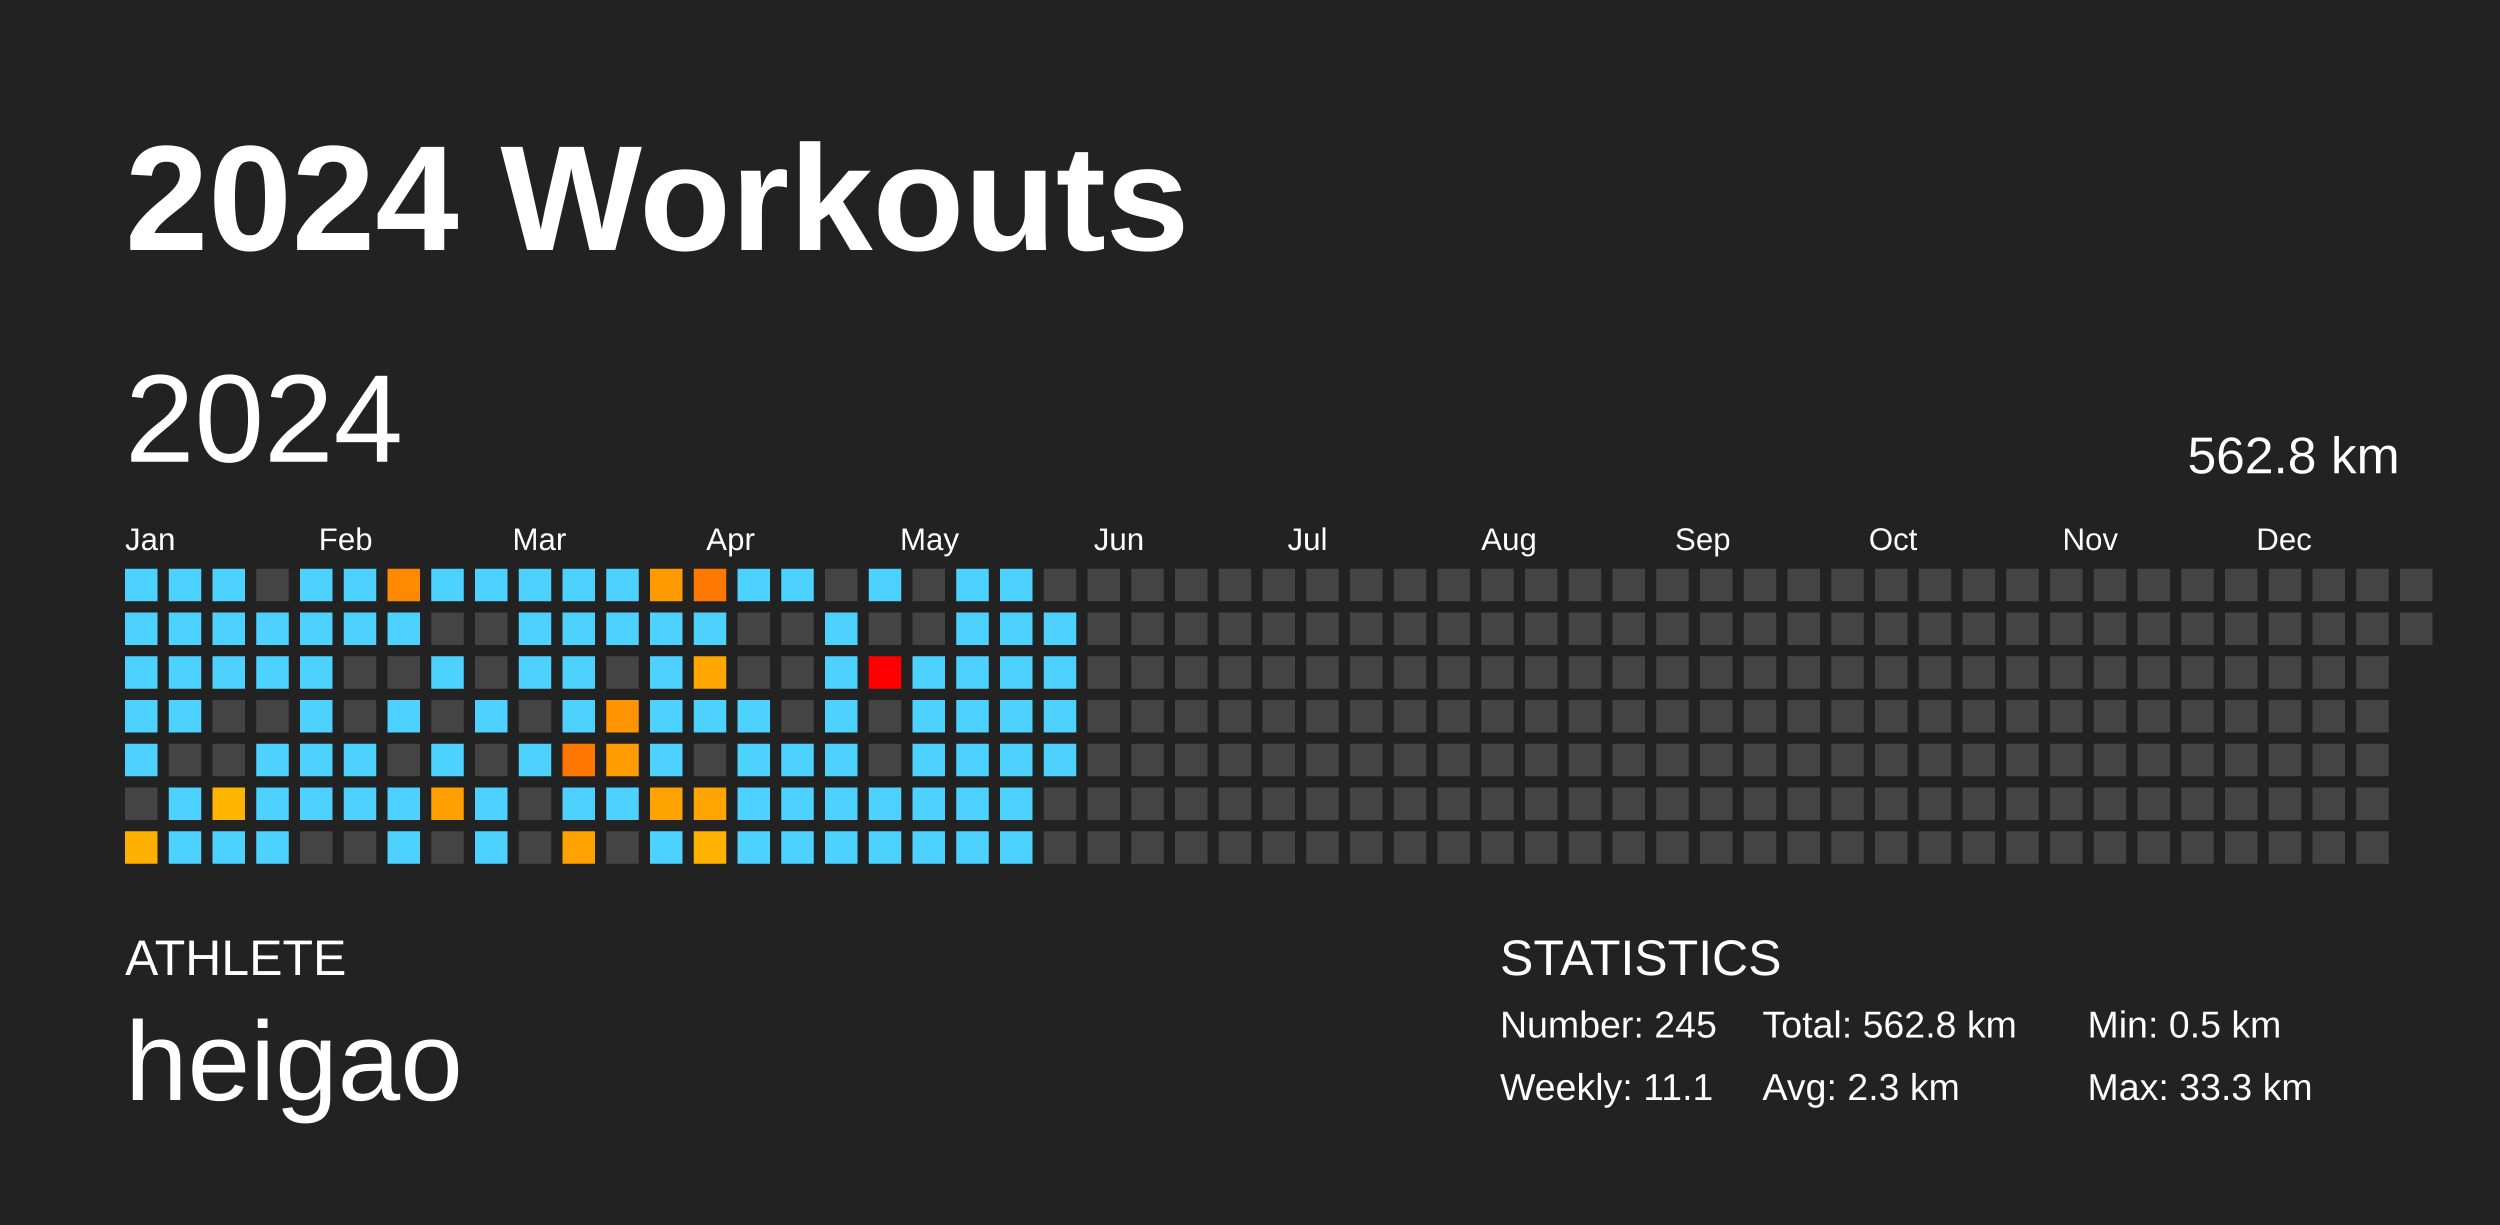
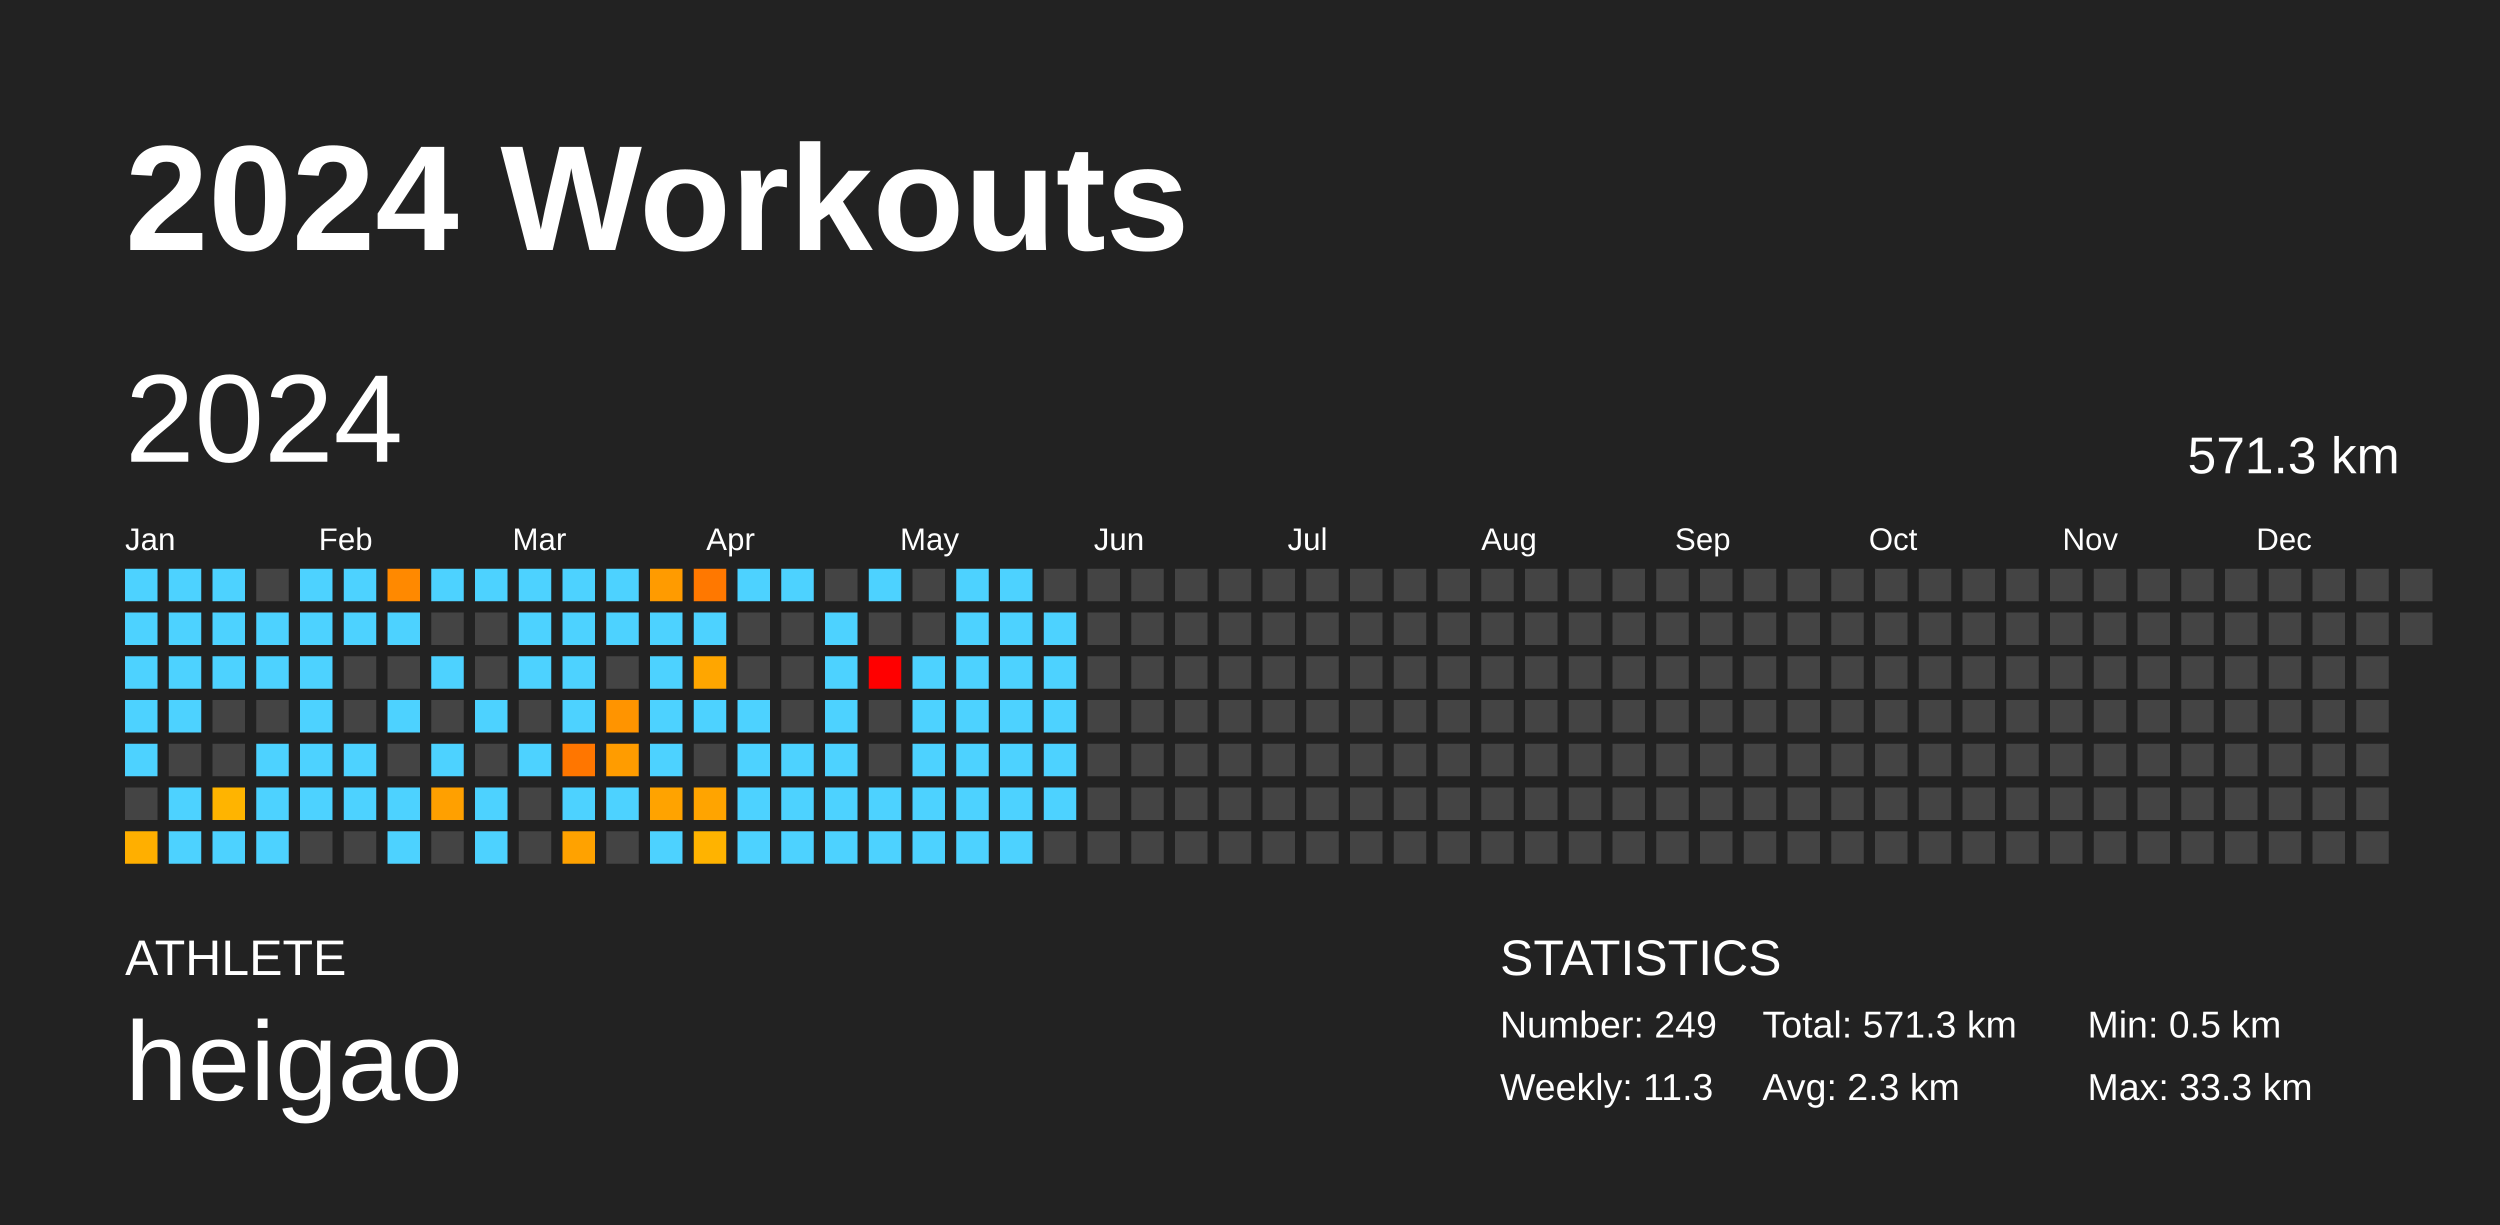
<svg xmlns="http://www.w3.org/2000/svg" baseProfile="full" height="98mm" version="1.1" viewBox="0,0,200,98" width="200mm">
  <defs />
  <rect fill="#222222" height="98" width="200" x="0" y="0" />
  <text fill="#FFFFFF" style="font-size:12px; font-family:Arial; font-weight:bold;" x="10" y="20">2024 Workouts</text>
  <text fill="#FFFFFF" style="font-size:4px; font-family:Arial" x="10" y="78">ATHLETE</text>
  <text fill="#FFFFFF" style="font-size:9px; font-family:Arial" x="10" y="88">heigao</text>
  <text fill="#FFFFFF" style="font-size:4px; font-family:Arial" x="120" y="78">STATISTICS</text>
-   <text fill="#FFFFFF" style="font-size:3px; font-family:Arial" x="120" y="83">Number: 245</text>
-   <text fill="#FFFFFF" style="font-size:3px; font-family:Arial" x="120" y="88">Weekly: 11.1</text>
-   <text fill="#FFFFFF" style="font-size:3px; font-family:Arial" x="141" y="83">Total: 562.8 km</text>
+   <text fill="#FFFFFF" style="font-size:3px; font-family:Arial" x="120" y="83">Number: 249</text>
+   <text fill="#FFFFFF" style="font-size:3px; font-family:Arial" x="120" y="88">Weekly: 11.3</text>
+   <text fill="#FFFFFF" style="font-size:3px; font-family:Arial" x="141" y="83">Total: 571.3 km</text>
  <text fill="#FFFFFF" style="font-size:3px; font-family:Arial" x="141" y="88">Avg: 2.3 km</text>
  <text fill="#FFFFFF" style="font-size:3px; font-family:Arial" x="167" y="83">Min: 0.5 km</text>
  <text fill="#FFFFFF" style="font-size:3px; font-family:Arial" x="167" y="88">Max: 33.3 km</text>
  <text dominant-baseline="hanging" fill="#FFFFFF" style="font-size:10.0px; font-family:Arial;" x="10" y="30">2024</text>
-   <text dominant-baseline="hanging" fill="#FFFFFF" style="font-size:4.125px; font-family:Arial;" x="175" y="35">562.8 km</text>
+   <text dominant-baseline="hanging" fill="#FFFFFF" style="font-size:4.125px; font-family:Arial;" x="175" y="35">571.3 km</text>
  <text fill="#FFFFFF" style="font-size:2.5px; font-family:Arial" x="10.0" y="44">Jan</text>
  <text fill="#FFFFFF" style="font-size:2.5px; font-family:Arial" x="25.5" y="44">Feb</text>
  <text fill="#FFFFFF" style="font-size:2.5px; font-family:Arial" x="41.0" y="44">Mar</text>
  <text fill="#FFFFFF" style="font-size:2.5px; font-family:Arial" x="56.5" y="44">Apr</text>
  <text fill="#FFFFFF" style="font-size:2.5px; font-family:Arial" x="72.0" y="44">May</text>
  <text fill="#FFFFFF" style="font-size:2.5px; font-family:Arial" x="87.5" y="44">Jun</text>
  <text fill="#FFFFFF" style="font-size:2.5px; font-family:Arial" x="103.0" y="44">Jul</text>
  <text fill="#FFFFFF" style="font-size:2.5px; font-family:Arial" x="118.5" y="44">Aug</text>
  <text fill="#FFFFFF" style="font-size:2.5px; font-family:Arial" x="134.0" y="44">Sep</text>
  <text fill="#FFFFFF" style="font-size:2.5px; font-family:Arial" x="149.5" y="44">Oct</text>
  <text fill="#FFFFFF" style="font-size:2.5px; font-family:Arial" x="165.0" y="44">Nov</text>
  <text fill="#FFFFFF" style="font-size:2.5px; font-family:Arial" x="180.5" y="44">Dec</text>
  <rect fill="#4dd2ff" height="2.6" width="2.6" x="10.0" y="45.5" />
  <rect fill="#4dd2ff" height="2.6" width="2.6" x="10.0" y="49.0" />
  <rect fill="#4dd2ff" height="2.6" width="2.6" x="10.0" y="52.5" />
  <rect fill="#4dd2ff" height="2.6" width="2.6" x="10.0" y="56.0" />
  <rect fill="#4dd2ff" height="2.6" width="2.6" x="10.0" y="59.5" />
  <rect fill="#444444" height="2.6" width="2.6" x="10.0" y="63.0" />
  <rect fill="#ffaf00" height="2.6" width="2.6" x="10.0" y="66.5" />
  <rect fill="#4dd2ff" height="2.6" width="2.6" x="13.5" y="45.5" />
  <rect fill="#4dd2ff" height="2.6" width="2.6" x="13.5" y="49.0" />
  <rect fill="#4dd2ff" height="2.6" width="2.6" x="13.5" y="52.5" />
  <rect fill="#4dd2ff" height="2.6" width="2.6" x="13.5" y="56.0" />
  <rect fill="#444444" height="2.6" width="2.6" x="13.5" y="59.5" />
  <rect fill="#4dd2ff" height="2.6" width="2.6" x="13.5" y="63.0" />
  <rect fill="#4dd2ff" height="2.6" width="2.6" x="13.5" y="66.5" />
  <rect fill="#4dd2ff" height="2.6" width="2.6" x="17.0" y="45.5" />
  <rect fill="#4dd2ff" height="2.6" width="2.6" x="17.0" y="49.0" />
  <rect fill="#4dd2ff" height="2.6" width="2.6" x="17.0" y="52.5" />
  <rect fill="#444444" height="2.6" width="2.6" x="17.0" y="56.0" />
  <rect fill="#444444" height="2.6" width="2.6" x="17.0" y="59.5" />
  <rect fill="#ffb400" height="2.6" width="2.6" x="17.0" y="63.0" />
  <rect fill="#4dd2ff" height="2.6" width="2.6" x="17.0" y="66.5" />
  <rect fill="#444444" height="2.6" width="2.6" x="20.5" y="45.5" />
  <rect fill="#4dd2ff" height="2.6" width="2.6" x="20.5" y="49.0" />
  <rect fill="#4dd2ff" height="2.6" width="2.6" x="20.5" y="52.5" />
  <rect fill="#444444" height="2.6" width="2.6" x="20.5" y="56.0" />
  <rect fill="#4dd2ff" height="2.6" width="2.6" x="20.5" y="59.5" />
  <rect fill="#4dd2ff" height="2.6" width="2.6" x="20.5" y="63.0" />
  <rect fill="#4dd2ff" height="2.6" width="2.6" x="20.5" y="66.5" />
  <rect fill="#4dd2ff" height="2.6" width="2.6" x="24.0" y="45.5" />
  <rect fill="#4dd2ff" height="2.6" width="2.6" x="24.0" y="49.0" />
  <rect fill="#4dd2ff" height="2.6" width="2.6" x="24.0" y="52.5" />
  <rect fill="#4dd2ff" height="2.6" width="2.6" x="24.0" y="56.0" />
  <rect fill="#4dd2ff" height="2.6" width="2.6" x="24.0" y="59.5" />
  <rect fill="#4dd2ff" height="2.6" width="2.6" x="24.0" y="63.0" />
  <rect fill="#444444" height="2.6" width="2.6" x="24.0" y="66.5" />
  <rect fill="#4dd2ff" height="2.6" width="2.6" x="27.5" y="45.5" />
  <rect fill="#4dd2ff" height="2.6" width="2.6" x="27.5" y="49.0" />
  <rect fill="#444444" height="2.6" width="2.6" x="27.5" y="52.5" />
  <rect fill="#444444" height="2.6" width="2.6" x="27.5" y="56.0" />
  <rect fill="#4dd2ff" height="2.6" width="2.6" x="27.5" y="59.5" />
  <rect fill="#4dd2ff" height="2.6" width="2.6" x="27.5" y="63.0" />
  <rect fill="#444444" height="2.6" width="2.6" x="27.5" y="66.5" />
  <rect fill="#ff8900" height="2.6" width="2.6" x="31.0" y="45.5" />
  <rect fill="#4dd2ff" height="2.6" width="2.6" x="31.0" y="49.0" />
  <rect fill="#444444" height="2.6" width="2.6" x="31.0" y="52.5" />
  <rect fill="#4dd2ff" height="2.6" width="2.6" x="31.0" y="56.0" />
  <rect fill="#444444" height="2.6" width="2.6" x="31.0" y="59.5" />
  <rect fill="#4dd2ff" height="2.6" width="2.6" x="31.0" y="63.0" />
  <rect fill="#4dd2ff" height="2.6" width="2.6" x="31.0" y="66.5" />
  <rect fill="#4dd2ff" height="2.6" width="2.6" x="34.5" y="45.5" />
  <rect fill="#444444" height="2.6" width="2.6" x="34.5" y="49.0" />
  <rect fill="#4dd2ff" height="2.6" width="2.6" x="34.5" y="52.5" />
  <rect fill="#444444" height="2.6" width="2.6" x="34.5" y="56.0" />
  <rect fill="#4dd2ff" height="2.6" width="2.6" x="34.5" y="59.5" />
  <rect fill="#ffa000" height="2.6" width="2.6" x="34.5" y="63.0" />
  <rect fill="#444444" height="2.6" width="2.6" x="34.5" y="66.5" />
  <rect fill="#4dd2ff" height="2.6" width="2.6" x="38.0" y="45.5" />
  <rect fill="#444444" height="2.6" width="2.6" x="38.0" y="49.0" />
  <rect fill="#444444" height="2.6" width="2.6" x="38.0" y="52.5" />
  <rect fill="#4dd2ff" height="2.6" width="2.6" x="38.0" y="56.0" />
  <rect fill="#444444" height="2.6" width="2.6" x="38.0" y="59.5" />
  <rect fill="#4dd2ff" height="2.6" width="2.6" x="38.0" y="63.0" />
  <rect fill="#4dd2ff" height="2.6" width="2.6" x="38.0" y="66.5" />
  <rect fill="#4dd2ff" height="2.6" width="2.6" x="41.5" y="45.5" />
  <rect fill="#4dd2ff" height="2.6" width="2.6" x="41.5" y="49.0" />
  <rect fill="#4dd2ff" height="2.6" width="2.6" x="41.5" y="52.5" />
  <rect fill="#444444" height="2.6" width="2.6" x="41.5" y="56.0" />
  <rect fill="#4dd2ff" height="2.6" width="2.6" x="41.5" y="59.5" />
  <rect fill="#444444" height="2.6" width="2.6" x="41.5" y="63.0" />
  <rect fill="#444444" height="2.6" width="2.6" x="41.5" y="66.5" />
  <rect fill="#4dd2ff" height="2.6" width="2.6" x="45.0" y="45.5" />
  <rect fill="#4dd2ff" height="2.6" width="2.6" x="45.0" y="49.0" />
  <rect fill="#4dd2ff" height="2.6" width="2.6" x="45.0" y="52.5" />
  <rect fill="#4dd2ff" height="2.6" width="2.6" x="45.0" y="56.0" />
  <rect fill="#ff7600" height="2.6" width="2.6" x="45.0" y="59.5" />
  <rect fill="#4dd2ff" height="2.6" width="2.6" x="45.0" y="63.0" />
  <rect fill="#ffa200" height="2.6" width="2.6" x="45.0" y="66.5" />
  <rect fill="#4dd2ff" height="2.6" width="2.6" x="48.5" y="45.5" />
  <rect fill="#4dd2ff" height="2.6" width="2.6" x="48.5" y="49.0" />
  <rect fill="#444444" height="2.6" width="2.6" x="48.5" y="52.5" />
  <rect fill="#ff9400" height="2.6" width="2.6" x="48.5" y="56.0" />
  <rect fill="#ff9c00" height="2.6" width="2.6" x="48.5" y="59.5" />
  <rect fill="#4dd2ff" height="2.6" width="2.6" x="48.5" y="63.0" />
  <rect fill="#444444" height="2.6" width="2.6" x="48.5" y="66.5" />
  <rect fill="#ff9b00" height="2.6" width="2.6" x="52.0" y="45.5" />
  <rect fill="#4dd2ff" height="2.6" width="2.6" x="52.0" y="49.0" />
  <rect fill="#4dd2ff" height="2.6" width="2.6" x="52.0" y="52.5" />
  <rect fill="#4dd2ff" height="2.6" width="2.6" x="52.0" y="56.0" />
  <rect fill="#4dd2ff" height="2.6" width="2.6" x="52.0" y="59.5" />
  <rect fill="#ffa300" height="2.6" width="2.6" x="52.0" y="63.0" />
  <rect fill="#4dd2ff" height="2.6" width="2.6" x="52.0" y="66.5" />
  <rect fill="#ff7800" height="2.6" width="2.6" x="55.5" y="45.5" />
  <rect fill="#4dd2ff" height="2.6" width="2.6" x="55.5" y="49.0" />
  <rect fill="#ffa600" height="2.6" width="2.6" x="55.5" y="52.5" />
  <rect fill="#4dd2ff" height="2.6" width="2.6" x="55.5" y="56.0" />
  <rect fill="#444444" height="2.6" width="2.6" x="55.5" y="59.5" />
  <rect fill="#ffa400" height="2.6" width="2.6" x="55.5" y="63.0" />
  <rect fill="#ffb300" height="2.6" width="2.6" x="55.5" y="66.5" />
  <rect fill="#4dd2ff" height="2.6" width="2.6" x="59.0" y="45.5" />
  <rect fill="#444444" height="2.6" width="2.6" x="59.0" y="49.0" />
  <rect fill="#444444" height="2.6" width="2.6" x="59.0" y="52.5" />
  <rect fill="#4dd2ff" height="2.6" width="2.6" x="59.0" y="56.0" />
  <rect fill="#4dd2ff" height="2.6" width="2.6" x="59.0" y="59.5" />
  <rect fill="#4dd2ff" height="2.6" width="2.6" x="59.0" y="63.0" />
  <rect fill="#4dd2ff" height="2.6" width="2.6" x="59.0" y="66.5" />
  <rect fill="#4dd2ff" height="2.6" width="2.6" x="62.5" y="45.5" />
  <rect fill="#444444" height="2.6" width="2.6" x="62.5" y="49.0" />
  <rect fill="#444444" height="2.6" width="2.6" x="62.5" y="52.5" />
  <rect fill="#444444" height="2.6" width="2.6" x="62.5" y="56.0" />
  <rect fill="#4dd2ff" height="2.6" width="2.6" x="62.5" y="59.5" />
  <rect fill="#4dd2ff" height="2.6" width="2.6" x="62.5" y="63.0" />
  <rect fill="#4dd2ff" height="2.6" width="2.6" x="62.5" y="66.5" />
  <rect fill="#444444" height="2.6" width="2.6" x="66.0" y="45.5" />
  <rect fill="#4dd2ff" height="2.6" width="2.6" x="66.0" y="49.0" />
  <rect fill="#4dd2ff" height="2.6" width="2.6" x="66.0" y="52.5" />
  <rect fill="#4dd2ff" height="2.6" width="2.6" x="66.0" y="56.0" />
  <rect fill="#4dd2ff" height="2.6" width="2.6" x="66.0" y="59.5" />
  <rect fill="#4dd2ff" height="2.6" width="2.6" x="66.0" y="63.0" />
  <rect fill="#4dd2ff" height="2.6" width="2.6" x="66.0" y="66.5" />
  <rect fill="#4dd2ff" height="2.6" width="2.6" x="69.5" y="45.5" />
  <rect fill="#444444" height="2.6" width="2.6" x="69.5" y="49.0" />
  <rect fill="red" height="2.6" width="2.6" x="69.5" y="52.5" />
  <rect fill="#444444" height="2.6" width="2.6" x="69.5" y="56.0" />
  <rect fill="#444444" height="2.6" width="2.6" x="69.5" y="59.5" />
  <rect fill="#4dd2ff" height="2.6" width="2.6" x="69.5" y="63.0" />
  <rect fill="#4dd2ff" height="2.6" width="2.6" x="69.5" y="66.5" />
  <rect fill="#444444" height="2.6" width="2.6" x="73.0" y="45.5" />
  <rect fill="#444444" height="2.6" width="2.6" x="73.0" y="49.0" />
  <rect fill="#4dd2ff" height="2.6" width="2.6" x="73.0" y="52.5" />
  <rect fill="#4dd2ff" height="2.6" width="2.6" x="73.0" y="56.0" />
  <rect fill="#4dd2ff" height="2.6" width="2.6" x="73.0" y="59.5" />
  <rect fill="#4dd2ff" height="2.6" width="2.6" x="73.0" y="63.0" />
  <rect fill="#4dd2ff" height="2.6" width="2.6" x="73.0" y="66.5" />
  <rect fill="#4dd2ff" height="2.6" width="2.6" x="76.5" y="45.5" />
  <rect fill="#4dd2ff" height="2.6" width="2.6" x="76.5" y="49.0" />
  <rect fill="#4dd2ff" height="2.6" width="2.6" x="76.5" y="52.5" />
  <rect fill="#4dd2ff" height="2.6" width="2.6" x="76.5" y="56.0" />
  <rect fill="#4dd2ff" height="2.6" width="2.6" x="76.5" y="59.5" />
  <rect fill="#4dd2ff" height="2.6" width="2.6" x="76.5" y="63.0" />
  <rect fill="#4dd2ff" height="2.6" width="2.6" x="76.5" y="66.5" />
  <rect fill="#4dd2ff" height="2.6" width="2.6" x="80.0" y="45.5" />
  <rect fill="#4dd2ff" height="2.6" width="2.6" x="80.0" y="49.0" />
  <rect fill="#4dd2ff" height="2.6" width="2.6" x="80.0" y="52.5" />
  <rect fill="#4dd2ff" height="2.6" width="2.6" x="80.0" y="56.0" />
  <rect fill="#4dd2ff" height="2.6" width="2.6" x="80.0" y="59.5" />
  <rect fill="#4dd2ff" height="2.6" width="2.6" x="80.0" y="63.0" />
  <rect fill="#4dd2ff" height="2.6" width="2.6" x="80.0" y="66.5" />
  <rect fill="#444444" height="2.6" width="2.6" x="83.5" y="45.5" />
  <rect fill="#4dd2ff" height="2.6" width="2.6" x="83.5" y="49.0" />
  <rect fill="#4dd2ff" height="2.6" width="2.6" x="83.5" y="52.5" />
  <rect fill="#4dd2ff" height="2.6" width="2.6" x="83.5" y="56.0" />
  <rect fill="#4dd2ff" height="2.6" width="2.6" x="83.5" y="59.5" />
-   <rect fill="#444444" height="2.6" width="2.6" x="83.5" y="63.0" />
+   <rect fill="#4dd2ff" height="2.6" width="2.6" x="83.5" y="63.0" />
  <rect fill="#444444" height="2.6" width="2.6" x="83.5" y="66.5" />
  <rect fill="#444444" height="2.6" width="2.6" x="87.0" y="45.5" />
  <rect fill="#444444" height="2.6" width="2.6" x="87.0" y="49.0" />
  <rect fill="#444444" height="2.6" width="2.6" x="87.0" y="52.5" />
  <rect fill="#444444" height="2.6" width="2.6" x="87.0" y="56.0" />
  <rect fill="#444444" height="2.6" width="2.6" x="87.0" y="59.5" />
  <rect fill="#444444" height="2.6" width="2.6" x="87.0" y="63.0" />
  <rect fill="#444444" height="2.6" width="2.6" x="87.0" y="66.5" />
  <rect fill="#444444" height="2.6" width="2.6" x="90.5" y="45.5" />
  <rect fill="#444444" height="2.6" width="2.6" x="90.5" y="49.0" />
  <rect fill="#444444" height="2.6" width="2.6" x="90.5" y="52.5" />
  <rect fill="#444444" height="2.6" width="2.6" x="90.5" y="56.0" />
  <rect fill="#444444" height="2.6" width="2.6" x="90.5" y="59.5" />
  <rect fill="#444444" height="2.6" width="2.6" x="90.5" y="63.0" />
  <rect fill="#444444" height="2.6" width="2.6" x="90.5" y="66.5" />
  <rect fill="#444444" height="2.6" width="2.6" x="94.0" y="45.5" />
  <rect fill="#444444" height="2.6" width="2.6" x="94.0" y="49.0" />
  <rect fill="#444444" height="2.6" width="2.6" x="94.0" y="52.5" />
  <rect fill="#444444" height="2.6" width="2.6" x="94.0" y="56.0" />
  <rect fill="#444444" height="2.6" width="2.6" x="94.0" y="59.5" />
  <rect fill="#444444" height="2.6" width="2.6" x="94.0" y="63.0" />
  <rect fill="#444444" height="2.6" width="2.6" x="94.0" y="66.5" />
  <rect fill="#444444" height="2.6" width="2.6" x="97.5" y="45.5" />
  <rect fill="#444444" height="2.6" width="2.6" x="97.5" y="49.0" />
  <rect fill="#444444" height="2.6" width="2.6" x="97.5" y="52.5" />
  <rect fill="#444444" height="2.6" width="2.6" x="97.5" y="56.0" />
  <rect fill="#444444" height="2.6" width="2.6" x="97.5" y="59.5" />
  <rect fill="#444444" height="2.6" width="2.6" x="97.5" y="63.0" />
  <rect fill="#444444" height="2.6" width="2.6" x="97.5" y="66.5" />
  <rect fill="#444444" height="2.6" width="2.6" x="101.0" y="45.5" />
  <rect fill="#444444" height="2.6" width="2.6" x="101.0" y="49.0" />
  <rect fill="#444444" height="2.6" width="2.6" x="101.0" y="52.5" />
  <rect fill="#444444" height="2.6" width="2.6" x="101.0" y="56.0" />
  <rect fill="#444444" height="2.6" width="2.6" x="101.0" y="59.5" />
  <rect fill="#444444" height="2.6" width="2.6" x="101.0" y="63.0" />
  <rect fill="#444444" height="2.6" width="2.6" x="101.0" y="66.5" />
  <rect fill="#444444" height="2.6" width="2.6" x="104.5" y="45.5" />
  <rect fill="#444444" height="2.6" width="2.6" x="104.5" y="49.0" />
  <rect fill="#444444" height="2.6" width="2.6" x="104.5" y="52.5" />
  <rect fill="#444444" height="2.6" width="2.6" x="104.5" y="56.0" />
  <rect fill="#444444" height="2.6" width="2.6" x="104.5" y="59.5" />
  <rect fill="#444444" height="2.6" width="2.6" x="104.5" y="63.0" />
  <rect fill="#444444" height="2.6" width="2.6" x="104.5" y="66.5" />
  <rect fill="#444444" height="2.6" width="2.6" x="108.0" y="45.5" />
  <rect fill="#444444" height="2.6" width="2.6" x="108.0" y="49.0" />
  <rect fill="#444444" height="2.6" width="2.6" x="108.0" y="52.5" />
  <rect fill="#444444" height="2.6" width="2.6" x="108.0" y="56.0" />
  <rect fill="#444444" height="2.6" width="2.6" x="108.0" y="59.5" />
  <rect fill="#444444" height="2.6" width="2.6" x="108.0" y="63.0" />
  <rect fill="#444444" height="2.6" width="2.6" x="108.0" y="66.5" />
  <rect fill="#444444" height="2.6" width="2.6" x="111.5" y="45.5" />
  <rect fill="#444444" height="2.6" width="2.6" x="111.5" y="49.0" />
  <rect fill="#444444" height="2.6" width="2.6" x="111.5" y="52.5" />
  <rect fill="#444444" height="2.6" width="2.6" x="111.5" y="56.0" />
  <rect fill="#444444" height="2.6" width="2.6" x="111.5" y="59.5" />
  <rect fill="#444444" height="2.6" width="2.6" x="111.5" y="63.0" />
  <rect fill="#444444" height="2.6" width="2.6" x="111.5" y="66.5" />
  <rect fill="#444444" height="2.6" width="2.6" x="115.0" y="45.5" />
  <rect fill="#444444" height="2.6" width="2.6" x="115.0" y="49.0" />
  <rect fill="#444444" height="2.6" width="2.6" x="115.0" y="52.5" />
  <rect fill="#444444" height="2.6" width="2.6" x="115.0" y="56.0" />
  <rect fill="#444444" height="2.6" width="2.6" x="115.0" y="59.5" />
  <rect fill="#444444" height="2.6" width="2.6" x="115.0" y="63.0" />
  <rect fill="#444444" height="2.6" width="2.6" x="115.0" y="66.5" />
  <rect fill="#444444" height="2.6" width="2.6" x="118.5" y="45.5" />
  <rect fill="#444444" height="2.6" width="2.6" x="118.5" y="49.0" />
  <rect fill="#444444" height="2.6" width="2.6" x="118.5" y="52.5" />
  <rect fill="#444444" height="2.6" width="2.6" x="118.5" y="56.0" />
  <rect fill="#444444" height="2.6" width="2.6" x="118.5" y="59.5" />
  <rect fill="#444444" height="2.6" width="2.6" x="118.5" y="63.0" />
  <rect fill="#444444" height="2.6" width="2.6" x="118.5" y="66.5" />
  <rect fill="#444444" height="2.6" width="2.6" x="122.0" y="45.5" />
  <rect fill="#444444" height="2.6" width="2.6" x="122.0" y="49.0" />
  <rect fill="#444444" height="2.6" width="2.6" x="122.0" y="52.5" />
  <rect fill="#444444" height="2.6" width="2.6" x="122.0" y="56.0" />
  <rect fill="#444444" height="2.6" width="2.6" x="122.0" y="59.5" />
  <rect fill="#444444" height="2.6" width="2.6" x="122.0" y="63.0" />
  <rect fill="#444444" height="2.6" width="2.6" x="122.0" y="66.5" />
  <rect fill="#444444" height="2.6" width="2.6" x="125.5" y="45.5" />
  <rect fill="#444444" height="2.6" width="2.6" x="125.5" y="49.0" />
  <rect fill="#444444" height="2.6" width="2.6" x="125.5" y="52.5" />
  <rect fill="#444444" height="2.6" width="2.6" x="125.5" y="56.0" />
  <rect fill="#444444" height="2.6" width="2.6" x="125.5" y="59.5" />
  <rect fill="#444444" height="2.6" width="2.6" x="125.5" y="63.0" />
  <rect fill="#444444" height="2.6" width="2.6" x="125.5" y="66.5" />
  <rect fill="#444444" height="2.6" width="2.6" x="129.0" y="45.5" />
  <rect fill="#444444" height="2.6" width="2.6" x="129.0" y="49.0" />
  <rect fill="#444444" height="2.6" width="2.6" x="129.0" y="52.5" />
  <rect fill="#444444" height="2.6" width="2.6" x="129.0" y="56.0" />
  <rect fill="#444444" height="2.6" width="2.6" x="129.0" y="59.5" />
  <rect fill="#444444" height="2.6" width="2.6" x="129.0" y="63.0" />
  <rect fill="#444444" height="2.6" width="2.6" x="129.0" y="66.5" />
  <rect fill="#444444" height="2.6" width="2.6" x="132.5" y="45.5" />
  <rect fill="#444444" height="2.6" width="2.6" x="132.5" y="49.0" />
  <rect fill="#444444" height="2.6" width="2.6" x="132.5" y="52.5" />
  <rect fill="#444444" height="2.6" width="2.6" x="132.5" y="56.0" />
  <rect fill="#444444" height="2.6" width="2.6" x="132.5" y="59.5" />
  <rect fill="#444444" height="2.6" width="2.6" x="132.5" y="63.0" />
  <rect fill="#444444" height="2.6" width="2.6" x="132.5" y="66.5" />
  <rect fill="#444444" height="2.6" width="2.6" x="136.0" y="45.5" />
  <rect fill="#444444" height="2.6" width="2.6" x="136.0" y="49.0" />
  <rect fill="#444444" height="2.6" width="2.6" x="136.0" y="52.5" />
  <rect fill="#444444" height="2.6" width="2.6" x="136.0" y="56.0" />
  <rect fill="#444444" height="2.6" width="2.6" x="136.0" y="59.5" />
  <rect fill="#444444" height="2.6" width="2.6" x="136.0" y="63.0" />
  <rect fill="#444444" height="2.6" width="2.6" x="136.0" y="66.5" />
  <rect fill="#444444" height="2.6" width="2.6" x="139.5" y="45.5" />
  <rect fill="#444444" height="2.6" width="2.6" x="139.5" y="49.0" />
  <rect fill="#444444" height="2.6" width="2.6" x="139.5" y="52.5" />
  <rect fill="#444444" height="2.6" width="2.6" x="139.5" y="56.0" />
  <rect fill="#444444" height="2.6" width="2.6" x="139.5" y="59.5" />
  <rect fill="#444444" height="2.6" width="2.6" x="139.5" y="63.0" />
  <rect fill="#444444" height="2.6" width="2.6" x="139.5" y="66.5" />
  <rect fill="#444444" height="2.6" width="2.6" x="143.0" y="45.5" />
  <rect fill="#444444" height="2.6" width="2.6" x="143.0" y="49.0" />
  <rect fill="#444444" height="2.6" width="2.6" x="143.0" y="52.5" />
  <rect fill="#444444" height="2.6" width="2.6" x="143.0" y="56.0" />
  <rect fill="#444444" height="2.6" width="2.6" x="143.0" y="59.5" />
  <rect fill="#444444" height="2.6" width="2.6" x="143.0" y="63.0" />
  <rect fill="#444444" height="2.6" width="2.6" x="143.0" y="66.5" />
  <rect fill="#444444" height="2.6" width="2.6" x="146.5" y="45.5" />
  <rect fill="#444444" height="2.6" width="2.6" x="146.5" y="49.0" />
  <rect fill="#444444" height="2.6" width="2.6" x="146.5" y="52.5" />
  <rect fill="#444444" height="2.6" width="2.6" x="146.5" y="56.0" />
  <rect fill="#444444" height="2.6" width="2.6" x="146.5" y="59.5" />
  <rect fill="#444444" height="2.6" width="2.6" x="146.5" y="63.0" />
  <rect fill="#444444" height="2.6" width="2.6" x="146.5" y="66.5" />
  <rect fill="#444444" height="2.6" width="2.6" x="150.0" y="45.5" />
  <rect fill="#444444" height="2.6" width="2.6" x="150.0" y="49.0" />
  <rect fill="#444444" height="2.6" width="2.6" x="150.0" y="52.5" />
  <rect fill="#444444" height="2.6" width="2.6" x="150.0" y="56.0" />
  <rect fill="#444444" height="2.6" width="2.6" x="150.0" y="59.5" />
  <rect fill="#444444" height="2.6" width="2.6" x="150.0" y="63.0" />
  <rect fill="#444444" height="2.6" width="2.6" x="150.0" y="66.5" />
  <rect fill="#444444" height="2.6" width="2.6" x="153.5" y="45.5" />
  <rect fill="#444444" height="2.6" width="2.6" x="153.5" y="49.0" />
  <rect fill="#444444" height="2.6" width="2.6" x="153.5" y="52.5" />
  <rect fill="#444444" height="2.6" width="2.6" x="153.5" y="56.0" />
  <rect fill="#444444" height="2.6" width="2.6" x="153.5" y="59.5" />
  <rect fill="#444444" height="2.6" width="2.6" x="153.5" y="63.0" />
  <rect fill="#444444" height="2.6" width="2.6" x="153.5" y="66.5" />
  <rect fill="#444444" height="2.6" width="2.6" x="157.0" y="45.5" />
  <rect fill="#444444" height="2.6" width="2.6" x="157.0" y="49.0" />
  <rect fill="#444444" height="2.6" width="2.6" x="157.0" y="52.5" />
  <rect fill="#444444" height="2.6" width="2.6" x="157.0" y="56.0" />
  <rect fill="#444444" height="2.6" width="2.6" x="157.0" y="59.5" />
  <rect fill="#444444" height="2.6" width="2.6" x="157.0" y="63.0" />
  <rect fill="#444444" height="2.6" width="2.6" x="157.0" y="66.5" />
  <rect fill="#444444" height="2.6" width="2.6" x="160.5" y="45.5" />
  <rect fill="#444444" height="2.6" width="2.6" x="160.5" y="49.0" />
  <rect fill="#444444" height="2.6" width="2.6" x="160.5" y="52.5" />
  <rect fill="#444444" height="2.6" width="2.6" x="160.5" y="56.0" />
  <rect fill="#444444" height="2.6" width="2.6" x="160.5" y="59.5" />
  <rect fill="#444444" height="2.6" width="2.6" x="160.5" y="63.0" />
  <rect fill="#444444" height="2.6" width="2.6" x="160.5" y="66.5" />
  <rect fill="#444444" height="2.6" width="2.6" x="164.0" y="45.5" />
  <rect fill="#444444" height="2.6" width="2.6" x="164.0" y="49.0" />
  <rect fill="#444444" height="2.6" width="2.6" x="164.0" y="52.5" />
  <rect fill="#444444" height="2.6" width="2.6" x="164.0" y="56.0" />
  <rect fill="#444444" height="2.6" width="2.6" x="164.0" y="59.5" />
  <rect fill="#444444" height="2.6" width="2.6" x="164.0" y="63.0" />
  <rect fill="#444444" height="2.6" width="2.6" x="164.0" y="66.5" />
  <rect fill="#444444" height="2.6" width="2.6" x="167.5" y="45.5" />
  <rect fill="#444444" height="2.6" width="2.6" x="167.5" y="49.0" />
  <rect fill="#444444" height="2.6" width="2.6" x="167.5" y="52.5" />
  <rect fill="#444444" height="2.6" width="2.6" x="167.5" y="56.0" />
  <rect fill="#444444" height="2.6" width="2.6" x="167.5" y="59.5" />
  <rect fill="#444444" height="2.6" width="2.6" x="167.5" y="63.0" />
  <rect fill="#444444" height="2.6" width="2.6" x="167.5" y="66.5" />
  <rect fill="#444444" height="2.6" width="2.6" x="171.0" y="45.5" />
  <rect fill="#444444" height="2.6" width="2.6" x="171.0" y="49.0" />
  <rect fill="#444444" height="2.6" width="2.6" x="171.0" y="52.5" />
  <rect fill="#444444" height="2.6" width="2.6" x="171.0" y="56.0" />
  <rect fill="#444444" height="2.6" width="2.6" x="171.0" y="59.5" />
  <rect fill="#444444" height="2.6" width="2.6" x="171.0" y="63.0" />
  <rect fill="#444444" height="2.6" width="2.6" x="171.0" y="66.5" />
  <rect fill="#444444" height="2.6" width="2.6" x="174.5" y="45.5" />
  <rect fill="#444444" height="2.6" width="2.6" x="174.5" y="49.0" />
  <rect fill="#444444" height="2.6" width="2.6" x="174.5" y="52.5" />
  <rect fill="#444444" height="2.6" width="2.6" x="174.5" y="56.0" />
  <rect fill="#444444" height="2.6" width="2.6" x="174.5" y="59.5" />
  <rect fill="#444444" height="2.6" width="2.6" x="174.5" y="63.0" />
  <rect fill="#444444" height="2.6" width="2.6" x="174.5" y="66.5" />
  <rect fill="#444444" height="2.6" width="2.6" x="178.0" y="45.5" />
  <rect fill="#444444" height="2.6" width="2.6" x="178.0" y="49.0" />
  <rect fill="#444444" height="2.6" width="2.6" x="178.0" y="52.5" />
  <rect fill="#444444" height="2.6" width="2.6" x="178.0" y="56.0" />
  <rect fill="#444444" height="2.6" width="2.6" x="178.0" y="59.5" />
  <rect fill="#444444" height="2.6" width="2.6" x="178.0" y="63.0" />
  <rect fill="#444444" height="2.6" width="2.6" x="178.0" y="66.5" />
  <rect fill="#444444" height="2.6" width="2.6" x="181.5" y="45.5" />
  <rect fill="#444444" height="2.6" width="2.6" x="181.5" y="49.0" />
  <rect fill="#444444" height="2.6" width="2.6" x="181.5" y="52.5" />
  <rect fill="#444444" height="2.6" width="2.6" x="181.5" y="56.0" />
  <rect fill="#444444" height="2.6" width="2.6" x="181.5" y="59.5" />
  <rect fill="#444444" height="2.6" width="2.6" x="181.5" y="63.0" />
  <rect fill="#444444" height="2.6" width="2.6" x="181.5" y="66.5" />
  <rect fill="#444444" height="2.6" width="2.6" x="185.0" y="45.5" />
  <rect fill="#444444" height="2.6" width="2.6" x="185.0" y="49.0" />
  <rect fill="#444444" height="2.6" width="2.6" x="185.0" y="52.5" />
  <rect fill="#444444" height="2.6" width="2.6" x="185.0" y="56.0" />
  <rect fill="#444444" height="2.6" width="2.6" x="185.0" y="59.5" />
  <rect fill="#444444" height="2.6" width="2.6" x="185.0" y="63.0" />
  <rect fill="#444444" height="2.6" width="2.6" x="185.0" y="66.5" />
  <rect fill="#444444" height="2.6" width="2.6" x="188.5" y="45.5" />
  <rect fill="#444444" height="2.6" width="2.6" x="188.5" y="49.0" />
  <rect fill="#444444" height="2.6" width="2.6" x="188.5" y="52.5" />
  <rect fill="#444444" height="2.6" width="2.6" x="188.5" y="56.0" />
  <rect fill="#444444" height="2.6" width="2.6" x="188.5" y="59.5" />
  <rect fill="#444444" height="2.6" width="2.6" x="188.5" y="63.0" />
  <rect fill="#444444" height="2.6" width="2.6" x="188.5" y="66.5" />
  <rect fill="#444444" height="2.6" width="2.6" x="192.0" y="45.5" />
  <rect fill="#444444" height="2.6" width="2.6" x="192.0" y="49.0" />
</svg>
